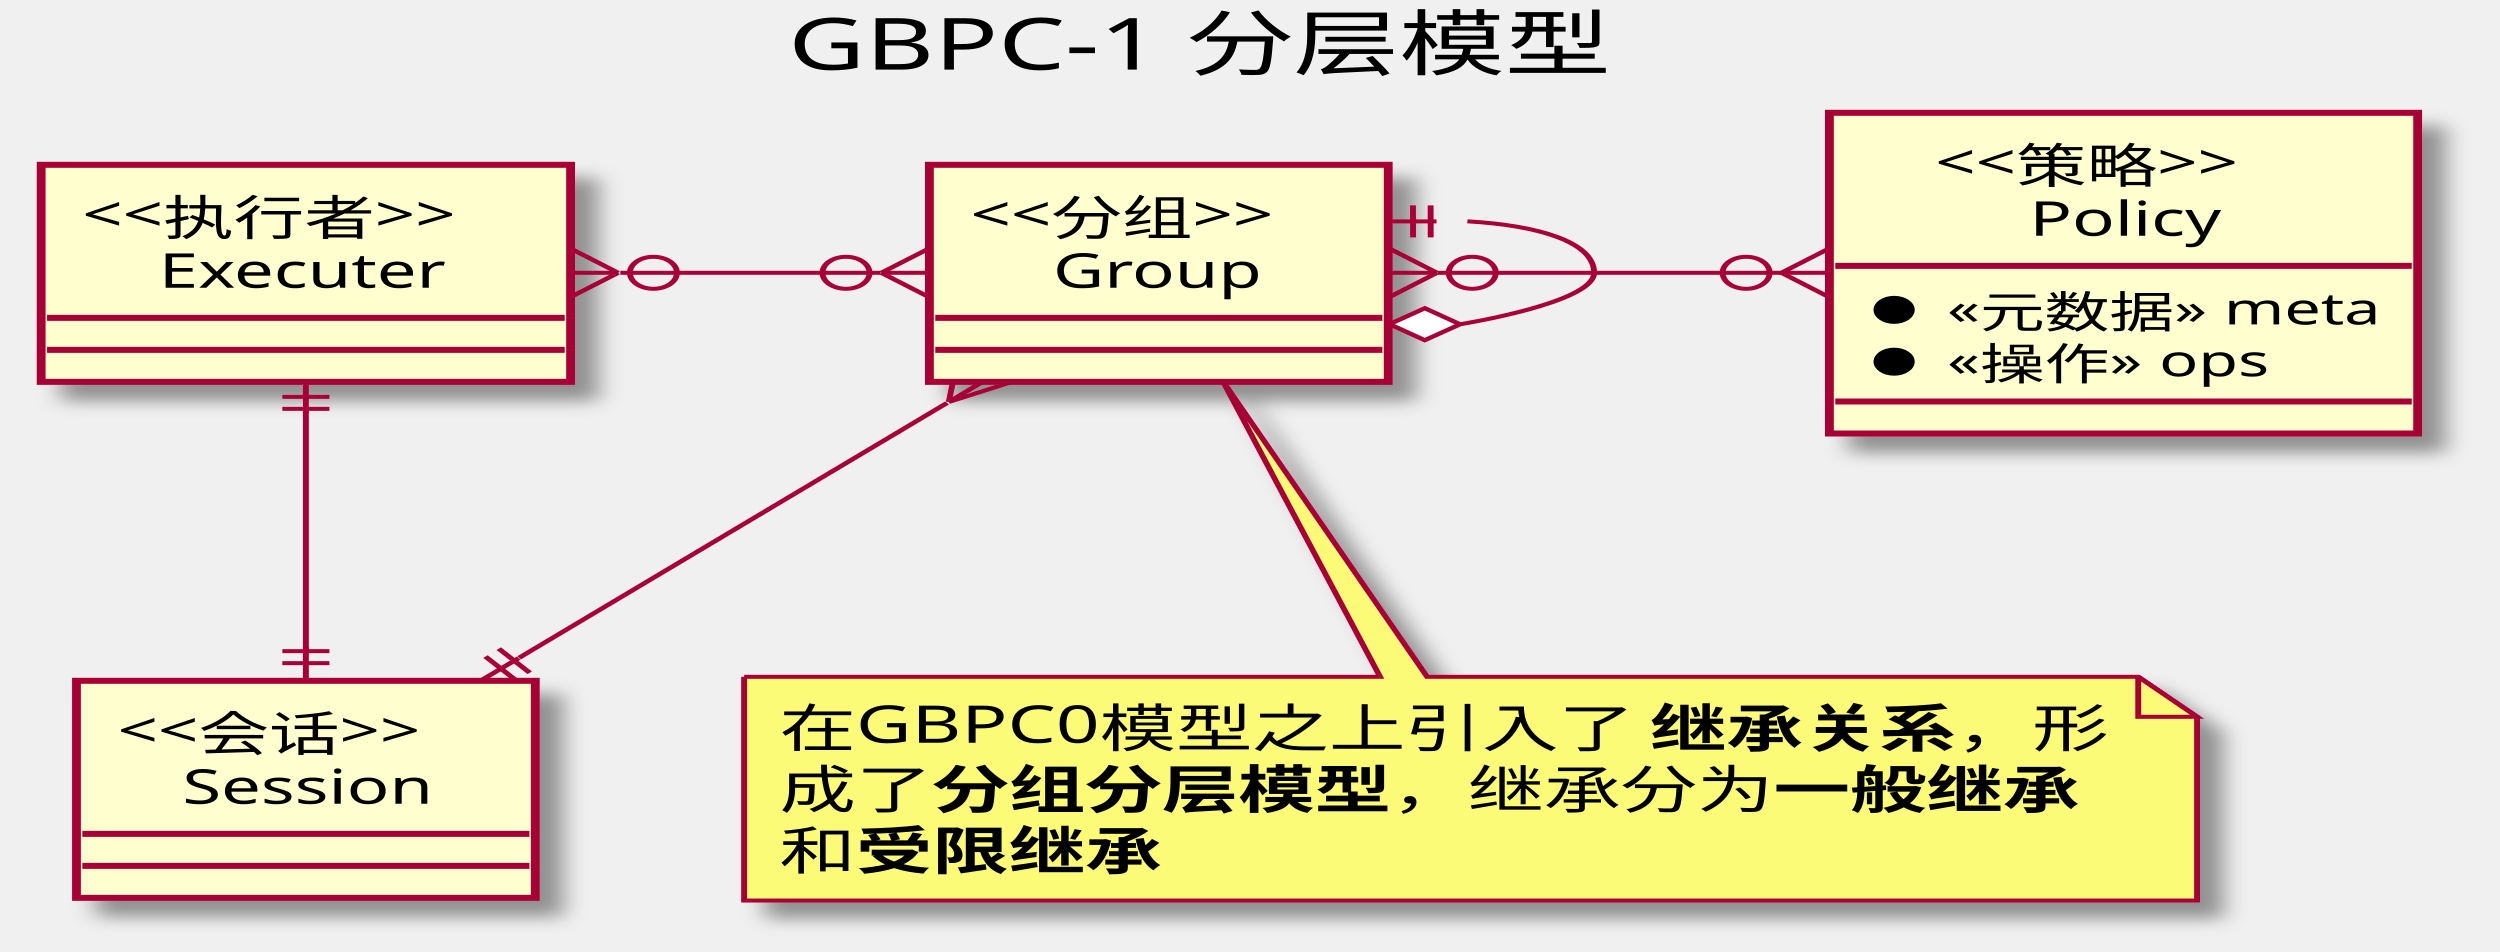
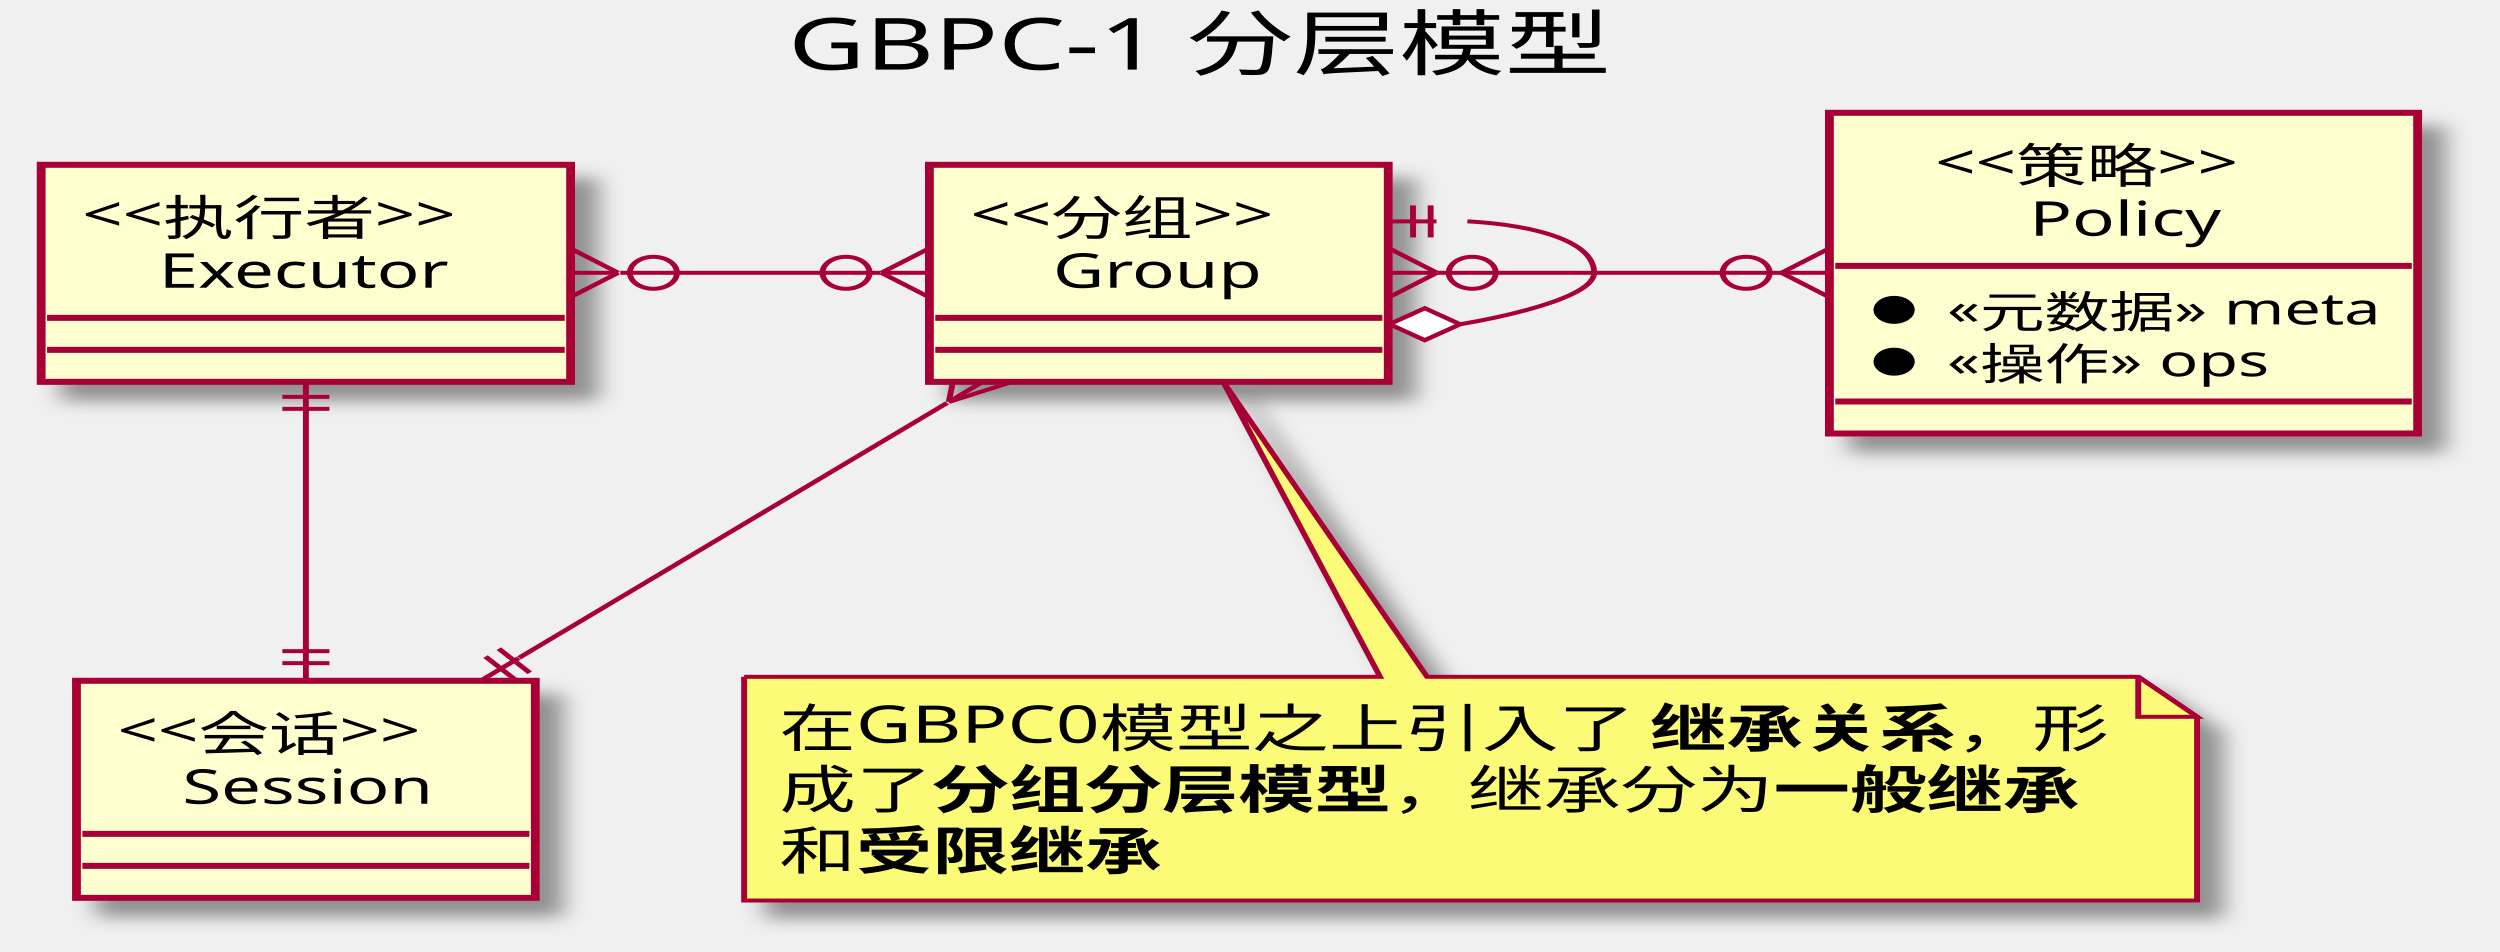
<svg xmlns="http://www.w3.org/2000/svg" contentScriptType="application/ecmascript" contentStyleType="text/css" height="318px" preserveAspectRatio="none" style="width:625px;height:238px;background:#FFFFFF;" version="1.1" viewBox="0 0 425 238" width="560px" zoomAndPan="magnify">
  <defs>
    <filter height="300%" id="f1j4wk4cv6tt2v" width="300%" x="-1" y="-1">
      <feGaussianBlur result="blurOut" stdDeviation="2.0" />
      <feColorMatrix in="blurOut" result="blurOut2" type="matrix" values="0 0 0 0 0 0 0 0 0 0 0 0 0 0 0 0 0 0 .4 0" />
      <feOffset dx="4.0" dy="4.0" in="blurOut2" result="blurOut3" />
      <feBlend in="SourceGraphic" in2="blurOut3" mode="normal" />
    </filter>
  </defs>
  <g>
-     <text fill="#000000" font-family="sans-serif" font-size="18" lengthAdjust="spacing" textLength="144" x="134" y="17.402">GBPC-1 分层模型</text>
-     <rect codeLine="4" fill="#FEFECE" filter="url(#f1j4wk4cv6tt2v)" height="54.266" id="executer" style="stroke:#A80036;stroke-width:1.5;" width="90" x="7" y="41.199" />
-     <text fill="#000000" font-family="sans-serif" font-size="12" lengthAdjust="spacing" textLength="76" x="14" y="57.801">&lt;&lt;执行者&gt;&gt;</text>
-     <text fill="#000000" font-family="sans-serif" font-size="12" lengthAdjust="spacing" textLength="50" x="27" y="71.934">Executer</text>
+     <text fill="#000000" font-family="sans-serif" font-size="18" lengthAdjust="spacing" textLength="144" x="134" y="17.402">GBPC-1 分层模型
+         </text>
+     <rect codeLine="4" fill="#FEFECE" filter="url(#f1j4wk4cv6tt2v)" height="54.266" id="executor" style="stroke:#A80036;stroke-width:1.5;" width="90" x="7" y="41.199" />
+     <text fill="#000000" font-family="sans-serif" font-size="12" lengthAdjust="spacing" textLength="76" x="14" y="57.801">&lt;&lt;执行者&gt;&gt;
+         </text>
+     <text fill="#000000" font-family="sans-serif" font-size="12" lengthAdjust="spacing" textLength="50" x="27" y="71.934">Executor
+         </text>
    <line style="stroke:#A80036;stroke-width:1.5;" x1="8" x2="96" y1="79.465" y2="79.465" />
    <line style="stroke:#A80036;stroke-width:1.5;" x1="8" x2="96" y1="87.465" y2="87.465" />
    <rect codeLine="7" fill="#FEFECE" filter="url(#f1j4wk4cv6tt2v)" height="54.266" id="group" style="stroke:#A80036;stroke-width:1.5;" width="78" x="158" y="41.199" />
-     <text fill="#000000" font-family="sans-serif" font-size="12" lengthAdjust="spacing" textLength="64" x="165" y="57.801">&lt;&lt;分组&gt;&gt;</text>
-     <text fill="#000000" font-family="sans-serif" font-size="12" lengthAdjust="spacing" textLength="36" x="179" y="71.934">Group</text>
+     <text fill="#000000" font-family="sans-serif" font-size="12" lengthAdjust="spacing" textLength="64" x="165" y="57.801">&lt;&lt;分组&gt;&gt;
+         </text>
+     <text fill="#000000" font-family="sans-serif" font-size="12" lengthAdjust="spacing" textLength="36" x="179" y="71.934">Group
+         </text>
    <line style="stroke:#A80036;stroke-width:1.5;" x1="159" x2="235" y1="79.465" y2="79.465" />
    <line style="stroke:#A80036;stroke-width:1.5;" x1="159" x2="235" y1="87.465" y2="87.465" />
    <rect codeLine="10" fill="#FEFECE" filter="url(#f1j4wk4cv6tt2v)" height="80.176" id="policy" style="stroke:#A80036;stroke-width:1.5;" width="100" x="311" y="28.199" />
-     <text fill="#000000" font-family="sans-serif" font-size="12" lengthAdjust="spacing" textLength="64" x="329" y="44.801">&lt;&lt;策略&gt;&gt;</text>
-     <text fill="#000000" font-family="sans-serif" font-size="12" lengthAdjust="spacing" textLength="32" x="345" y="58.934">Policy</text>
+     <text fill="#000000" font-family="sans-serif" font-size="12" lengthAdjust="spacing" textLength="64" x="329" y="44.801">&lt;&lt;策略&gt;&gt;
+         </text>
+     <text fill="#000000" font-family="sans-serif" font-size="12" lengthAdjust="spacing" textLength="32" x="345" y="58.934">Policy
+         </text>
    <line style="stroke:#A80036;stroke-width:1.5;" x1="312" x2="410" y1="66.465" y2="66.465" />
    <ellipse cx="322" cy="77.465" fill="#000000" rx="3" ry="3" style="stroke:#000000;stroke-width:1.0;" />
-     <text fill="#000000" font-family="sans-serif" font-size="11" lengthAdjust="spacing" textLength="74" x="331" y="81.1">«元数据» meta</text>
+     <text fill="#000000" font-family="sans-serif" font-size="11" lengthAdjust="spacing" textLength="74" x="331" y="81.1">«元数据» meta
+         </text>
    <ellipse cx="322" cy="90.42" fill="#000000" rx="3" ry="3" style="stroke:#000000;stroke-width:1.0;" />
-     <text fill="#000000" font-family="sans-serif" font-size="11" lengthAdjust="spacing" textLength="57" x="331" y="94.055">«操作» ops</text>
+     <text fill="#000000" font-family="sans-serif" font-size="11" lengthAdjust="spacing" textLength="57" x="331" y="94.055">«操作» ops
+         </text>
    <line style="stroke:#A80036;stroke-width:1.5;" x1="312" x2="410" y1="100.375" y2="100.375" />
    <rect codeLine="15" fill="#FEFECE" filter="url(#f1j4wk4cv6tt2v)" height="54.266" id="session" style="stroke:#A80036;stroke-width:1.5;" width="78" x="13" y="170.199" />
-     <text fill="#000000" font-family="sans-serif" font-size="12" lengthAdjust="spacing" textLength="64" x="20" y="186.801">&lt;&lt;会话&gt;&gt;</text>
-     <text fill="#000000" font-family="sans-serif" font-size="12" lengthAdjust="spacing" textLength="42" x="31" y="200.934">Session</text>
+     <text fill="#000000" font-family="sans-serif" font-size="12" lengthAdjust="spacing" textLength="64" x="20" y="186.801">&lt;&lt;会话&gt;&gt;
+         </text>
+     <text fill="#000000" font-family="sans-serif" font-size="12" lengthAdjust="spacing" textLength="42" x="31" y="200.934">Session
+         </text>
    <line style="stroke:#A80036;stroke-width:1.5;" x1="14" x2="90" y1="208.465" y2="208.465" />
    <line style="stroke:#A80036;stroke-width:1.5;" x1="14" x2="90" y1="216.465" y2="216.465" />
    <path d="M126.5,169.199 L126.5,225.131 A0,0 0 0 0 126.5,225.131 L373.5,225.131 A0,0 0 0 0 373.5,225.131 L373.5,179.199 L363.5,169.199 L242.61,169.199 L207.85,95.209 L234.61,169.199 L126.5,169.199 A0,0 0 0 0 126.5,169.199 " fill="#FBFB77" filter="url(#f1j4wk4cv6tt2v)" style="stroke:#A80036;stroke-width:1.0;" />
    <path d="M363.5,169.199 L363.5,179.199 L373.5,179.199 L363.5,169.199 " fill="#FBFB77" style="stroke:#A80036;stroke-width:1.0;" />
-     <text fill="#000000" font-family="sans-serif" font-size="13" lengthAdjust="spacing" textLength="144" x="132.5" y="186.768">在GBPC0模型之上引入了</text>
-     <text fill="#000000" font-family="sans-serif" font-size="13" font-weight="bold" lengthAdjust="spacing" textLength="52" x="280.5" y="186.768">继承关系</text>
-     <text fill="#000000" font-family="sans-serif" font-size="13" lengthAdjust="spacing" textLength="26" x="332.5" y="186.768">，形</text>
-     <text fill="#000000" font-family="sans-serif" font-size="13" lengthAdjust="spacing" textLength="26" x="132.5" y="202.078">成了</text>
-     <text fill="#000000" font-family="sans-serif" font-size="13" font-weight="bold" lengthAdjust="spacing" textLength="78" x="158.5" y="202.078">分组分层模型</text>
-     <text fill="#000000" font-family="sans-serif" font-size="13" lengthAdjust="spacing" textLength="65" x="236.5" y="202.078">，继承分为</text>
-     <text fill="#000000" font-family="sans-serif" font-size="13" font-weight="bold" lengthAdjust="spacing" textLength="52" x="301.5" y="202.078">一般继承</text>
-     <text fill="#000000" font-family="sans-serif" font-size="13" lengthAdjust="spacing" textLength="13" x="132.5" y="217.389">和</text>
-     <text fill="#000000" font-family="sans-serif" font-size="13" font-weight="bold" lengthAdjust="spacing" textLength="52" x="145.5" y="217.389">受限继承</text>
-     <path codeLine="18" d="M105.46,68.199 C119.96,68.199 135.55,68.199 149.69,68.199 " fill="none" id="executer-group" style="stroke:#A80036;stroke-width:1.0;" />
+     <text fill="#000000" font-family="sans-serif" font-size="13" lengthAdjust="spacing" textLength="144" x="132.5" y="186.768">在GBPC0模型之上引入了
+         </text>
+     <text fill="#000000" font-family="sans-serif" font-size="13" font-weight="bold" lengthAdjust="spacing" textLength="52" x="280.5" y="186.768">继承关系
+         </text>
+     <text fill="#000000" font-family="sans-serif" font-size="13" lengthAdjust="spacing" textLength="26" x="332.5" y="186.768">，形
+         </text>
+     <text fill="#000000" font-family="sans-serif" font-size="13" lengthAdjust="spacing" textLength="26" x="132.5" y="202.078">成了
+         </text>
+     <text fill="#000000" font-family="sans-serif" font-size="13" font-weight="bold" lengthAdjust="spacing" textLength="78" x="158.5" y="202.078">分组分层模型
+         </text>
+     <text fill="#000000" font-family="sans-serif" font-size="13" lengthAdjust="spacing" textLength="65" x="236.5" y="202.078">，继承分为
+         </text>
+     <text fill="#000000" font-family="sans-serif" font-size="13" font-weight="bold" lengthAdjust="spacing" textLength="52" x="301.5" y="202.078">一般继承
+         </text>
+     <text fill="#000000" font-family="sans-serif" font-size="13" lengthAdjust="spacing" textLength="13" x="132.5" y="217.389">和
+         </text>
+     <text fill="#000000" font-family="sans-serif" font-size="13" font-weight="bold" lengthAdjust="spacing" textLength="52" x="145.5" y="217.389">受限继承
+         </text>
+     <path codeLine="18" d="M105.46,68.199 C119.96,68.199 135.55,68.199 149.69,68.199 " fill="none" id="executor-group" style="stroke:#A80036;stroke-width:1.0;" />
    <line style="stroke:#A80036;stroke-width:1.0;" x1="149.82" x2="157.82" y1="68.199" y2="62.199" />
    <line style="stroke:#A80036;stroke-width:1.0;" x1="149.82" x2="157.82" y1="68.199" y2="74.199" />
    <line style="stroke:#A80036;stroke-width:1.0;" x1="149.82" x2="157.82" y1="68.199" y2="68.199" />
    <ellipse cx="143.82" cy="68.199" rx="4" ry="4" style="stroke:#A80036;stroke-width:1.0;fill:none;" />
    <line style="stroke:#A80036;stroke-width:1.0;fill:none;" x1="105.08" x2="97.08" y1="68.199" y2="74.199" />
    <line style="stroke:#A80036;stroke-width:1.0;fill:none;" x1="105.08" x2="97.08" y1="68.199" y2="62.199" />
    <line style="stroke:#A80036;stroke-width:1.0;fill:none;" x1="105.08" x2="97.08" y1="68.199" y2="68.199" />
    <ellipse cx="111.08" cy="68.199" rx="4" ry="4" style="stroke:#A80036;stroke-width:1.0;fill:none;" />
    <text fill="#000000" font-family="sans-serif" font-size="13" lengthAdjust="spacing" textLength="0" x="139.5" y="61.768" />
    <path codeLine="19" d="M244.37,68.199 C262.6,68.199 283.63,68.199 302.77,68.199 " fill="none" id="group-policy" style="stroke:#A80036;stroke-width:1.0;" />
    <line style="stroke:#A80036;stroke-width:1.0;" x1="302.84" x2="310.84" y1="68.199" y2="62.199" />
    <line style="stroke:#A80036;stroke-width:1.0;" x1="302.84" x2="310.84" y1="68.199" y2="74.199" />
    <line style="stroke:#A80036;stroke-width:1.0;" x1="302.84" x2="310.84" y1="68.199" y2="68.199" />
    <ellipse cx="296.84" cy="68.199" rx="4" ry="4" style="stroke:#A80036;stroke-width:1.0;fill:none;" />
    <line style="stroke:#A80036;stroke-width:1.0;fill:none;" x1="244.28" x2="236.28" y1="68.199" y2="74.199" />
    <line style="stroke:#A80036;stroke-width:1.0;fill:none;" x1="244.28" x2="236.28" y1="68.199" y2="62.199" />
    <line style="stroke:#A80036;stroke-width:1.0;fill:none;" x1="244.28" x2="236.28" y1="68.199" y2="68.199" />
    <ellipse cx="250.28" cy="68.199" rx="4" ry="4" style="stroke:#A80036;stroke-width:1.0;fill:none;" />
    <text fill="#000000" font-family="sans-serif" font-size="13" lengthAdjust="spacing" textLength="0" x="283.5" y="61.768" />
-     <path codeLine="20" d="M52,102.379 C52,120.939 52,144.009 52,162.629 " fill="none" id="executer-session" style="stroke:#A80036;stroke-width:1.0;" />
+     <path codeLine="20" d="M52,102.379 C52,120.939 52,144.009 52,162.629 " fill="none" id="executor-session" style="stroke:#A80036;stroke-width:1.0;" />
    <line style="stroke:#A80036;stroke-width:1.0;" x1="56" x2="48" y1="165.789" y2="165.789" />
    <line style="stroke:#A80036;stroke-width:1.0;" x1="56" x2="48" y1="162.789" y2="162.789" />
    <line style="stroke:#A80036;stroke-width:1.0;" x1="52" x2="52" y1="161.789" y2="169.789" />
    <line style="stroke:#A80036;stroke-width:1.0;" x1="48" x2="56" y1="99.209" y2="99.209" />
    <line style="stroke:#A80036;stroke-width:1.0;" x1="48" x2="56" y1="102.209" y2="102.209" />
    <line style="stroke:#A80036;stroke-width:1.0;" x1="52" x2="52" y1="103.209" y2="95.209" />
    <path codeLine="21" d="M160.99,100.739 C138.81,120.169 110.47,144.989 88.25,164.449 " fill="none" id="group-session" style="stroke:#A80036;stroke-width:1.0;" />
    <line style="stroke:#A80036;stroke-width:1.0;" x1="87.794" x2="82.528" y1="170.167" y2="164.145" />
    <line style="stroke:#A80036;stroke-width:1.0;" x1="90.053" x2="84.787" y1="168.193" y2="162.17" />
    <line style="stroke:#A80036;stroke-width:1.0;" x1="88.172" x2="82.15" y1="164.523" y2="169.789" />
    <line style="stroke:#A80036;stroke-width:1.0;" x1="161.294" x2="162.037" y1="100.482" y2="95.209" />
    <line style="stroke:#A80036;stroke-width:1.0;" x1="161.294" x2="172.583" y1="100.482" y2="95.209" />
    <line style="stroke:#A80036;stroke-width:1.0;" x1="161.294" x2="167.31" y1="100.482" y2="95.209" />
    <path codeLine="22" d="M249.46,55.329 C261.85,56.369 271,60.659 271,68.199 C271,75.739 248.21,81.066 248.21,81.066 " fill="none" id="group-group" style="stroke:#A80036;stroke-width:1.0;" />
    <polygon fill="#FFFFFF" points="236.21,81.039,242.201,85.052,248.21,81.066,242.219,77.052,236.21,81.039" style="stroke:#A80036;stroke-width:1.0;" />
    <line style="stroke:#A80036;stroke-width:1.0;" x1="240.219" x2="240.201" y1="59.35" y2="51.35" />
    <line style="stroke:#A80036;stroke-width:1.0;" x1="243.219" x2="243.201" y1="59.344" y2="51.344" />
    <line style="stroke:#A80036;stroke-width:1.0;" x1="244.21" x2="236.21" y1="55.342" y2="55.359" />
  </g>
</svg>
